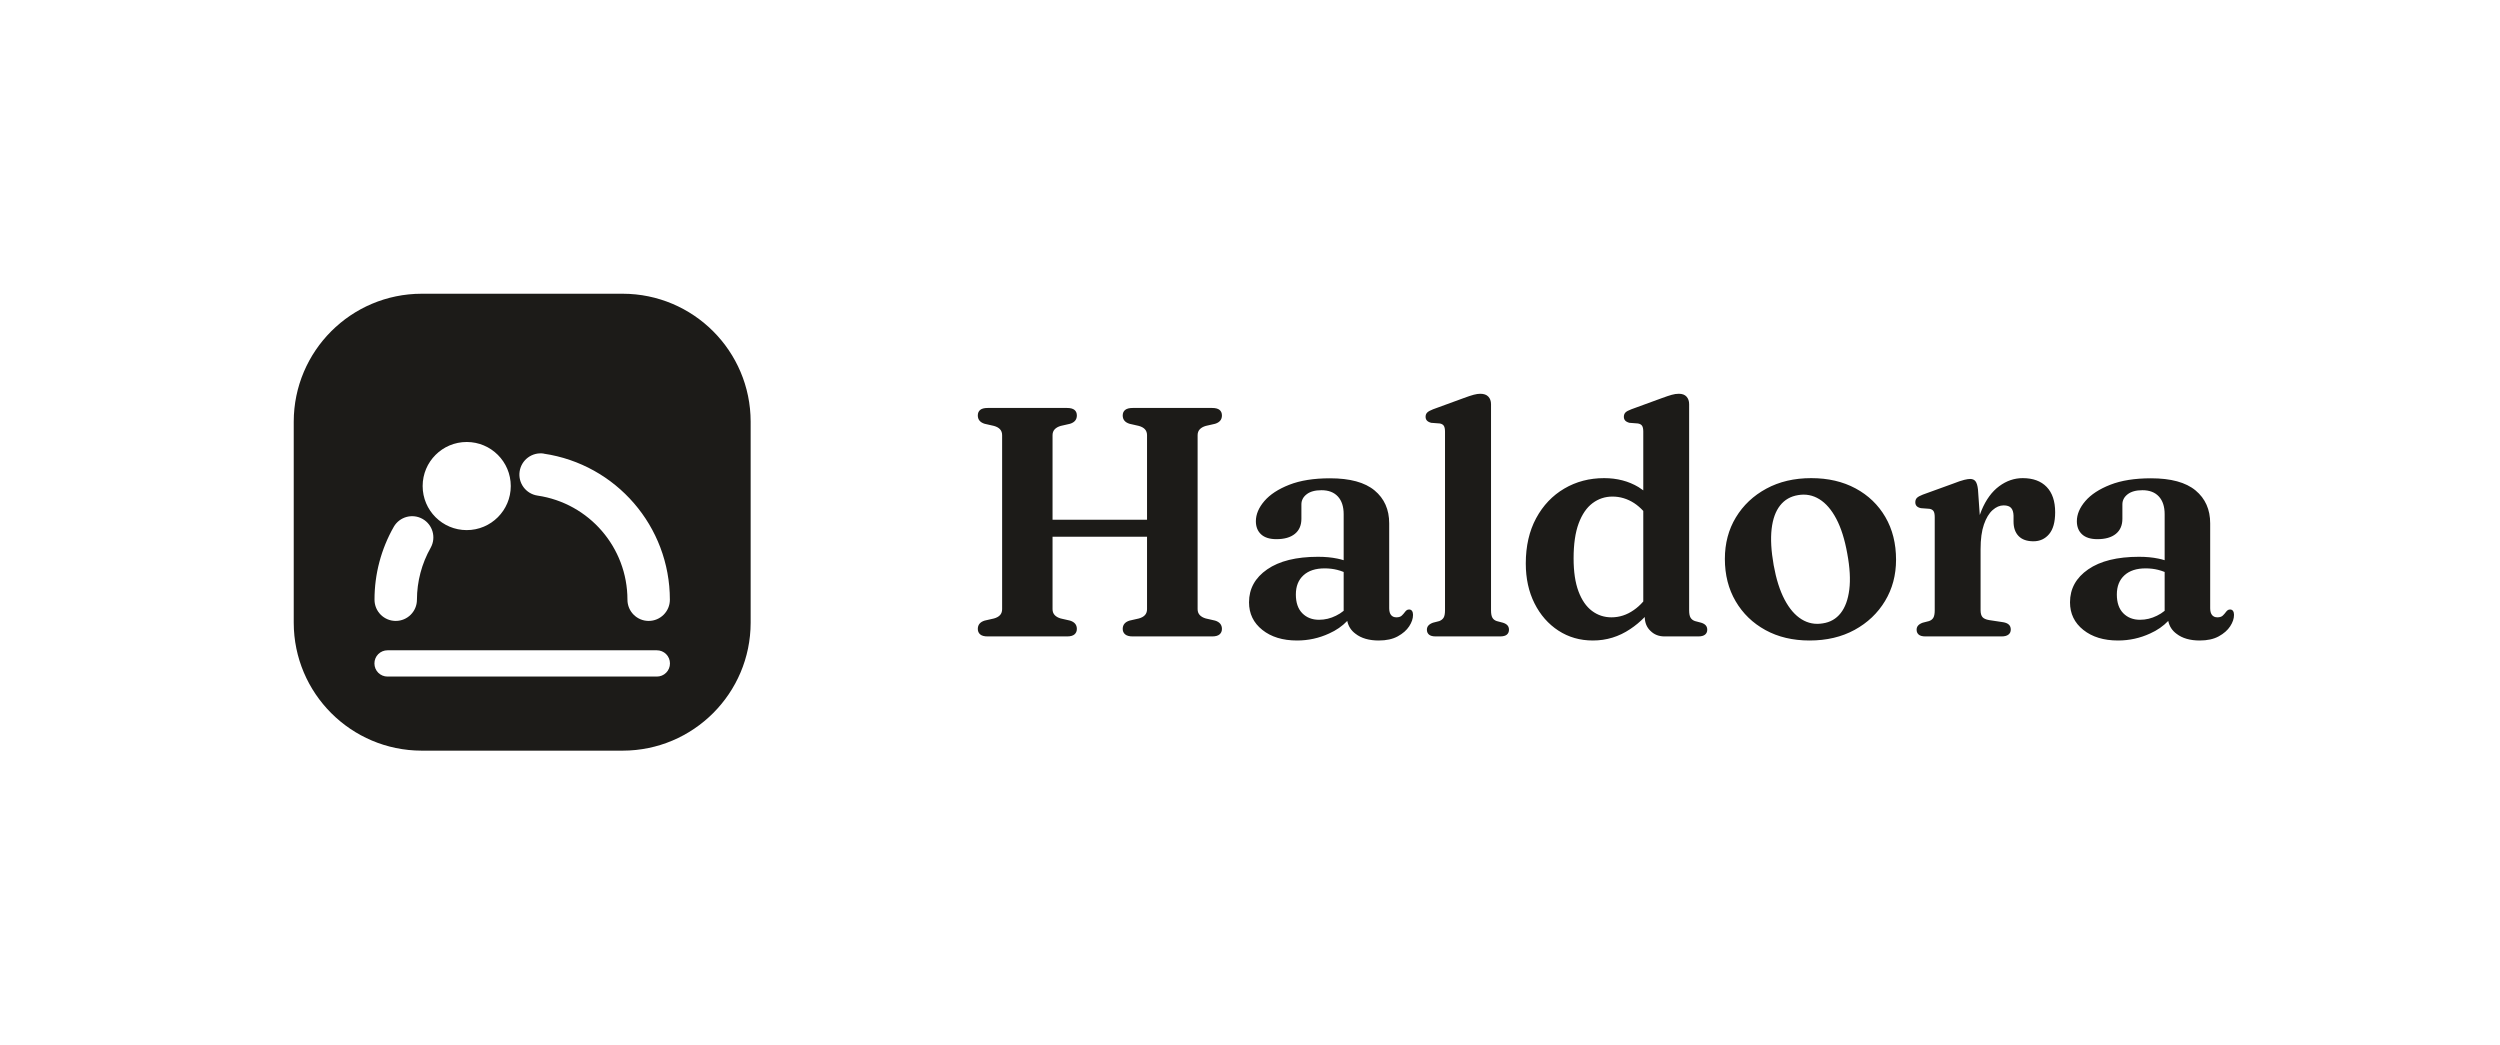
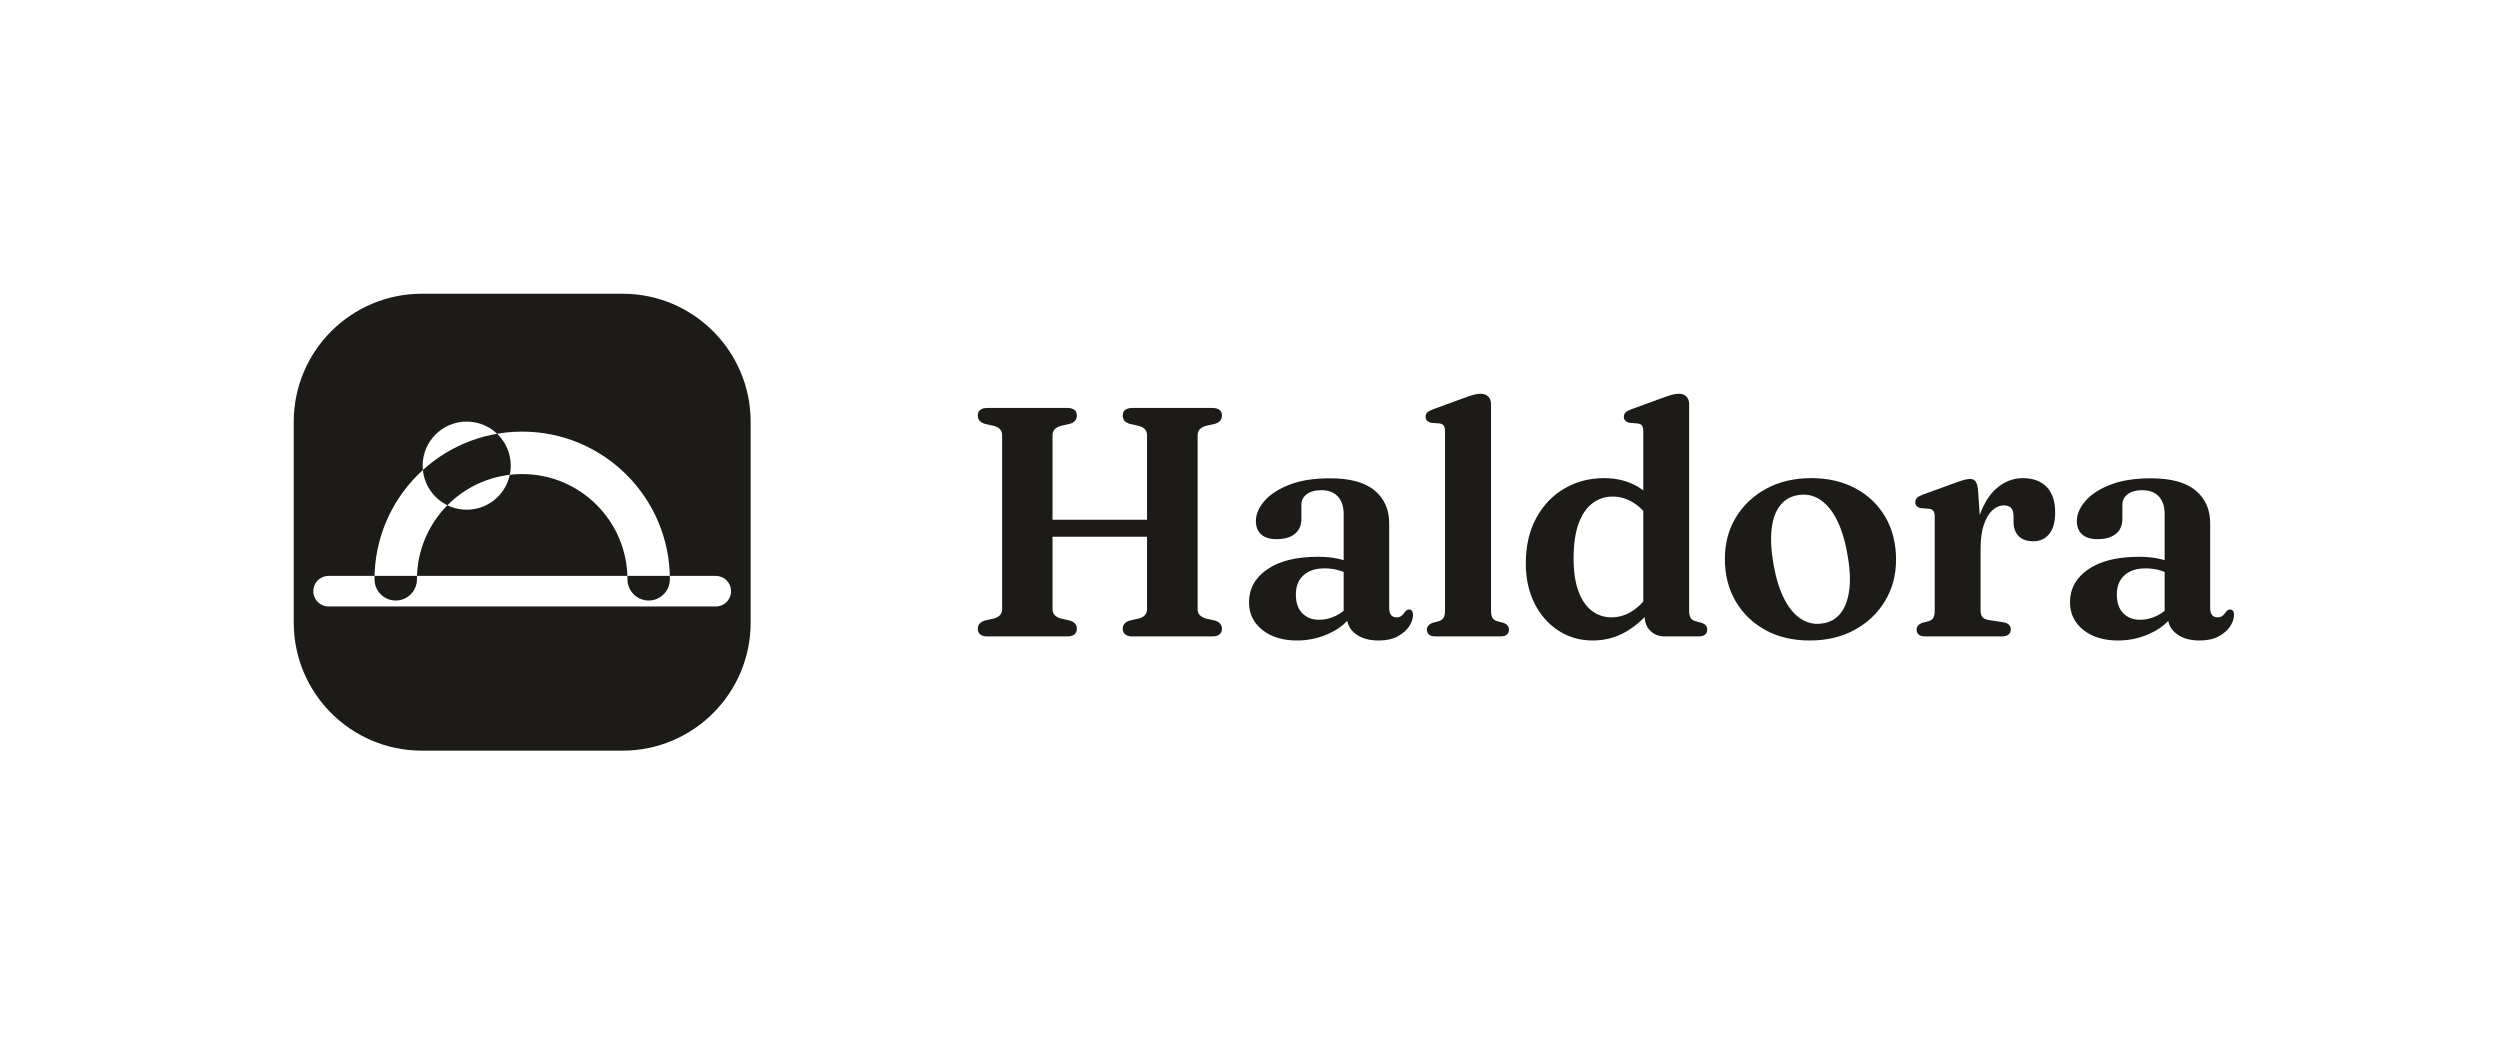
<svg xmlns="http://www.w3.org/2000/svg" width="306.4" height="128" viewBox="0 0 306.4 128">
-   <path fill="#1c1b18" fill-rule="evenodd" d="M51.68 36h24.64A15.7 15.7 0 0 1 92 51.68v24.64A15.7 15.7 0 0 1 76.32 92H51.68A15.7 15.7 0 0 1 36 76.32V51.68A15.7 15.7 0 0 1 51.68 36M45.9 73.5a18 18 0 0 1 2.37-8.95 2.6 2.6 0 0 1 4.52 2.57 13 13 0 0 0-1.69 6.38 2.6 2.6 0 0 1-5.2 0m20.74-17.9A18.1 18.1 0 0 1 82.1 73.5a2.6 2.6 0 0 1-5.2 0 12.9 12.9 0 0 0-11.02-12.76 2.6 2.6 0 0 1 .76-5.15M47.5 79.7h33a1.6 1.6 0 0 1 1.61 1.61 1.6 1.6 0 0 1-1.61 1.61h-33a1.6 1.6 0 0 1-1.61-1.6 1.6 1.6 0 0 1 1.61-1.62m4.3-20.13a5.4 5.4 0 1 0 10.8 0 5.4 5.4 0 1 0-10.8 0" />
+   <path fill="#1c1b18" fill-rule="evenodd" d="M51.68 36h24.64A15.7 15.7 0 0 1 92 51.68v24.64A15.7 15.7 0 0 1 76.32 92H51.68A15.7 15.7 0 0 1 36 76.32V51.68A15.7 15.7 0 0 1 51.68 36M45.9 71a18.1 18.1 0 0 1 36.2 0 2.6 2.6 0 0 1-5.2 0 12.9 12.9 0 0 0-25.8 0 2.6 2.6 0 0 1-5.2 0m-5.63-.42h47.46a1.87 1.87 0 0 1 1.87 1.88 1.87 1.87 0 0 1-1.87 1.87H40.27a1.87 1.87 0 0 1-1.87-1.87 1.87 1.87 0 0 1 1.87-1.88M51.8 57.07a5.4 5.4 0 1 0 10.8 0 5.4 5.4 0 1 0-10.8 0" />
  <path fill="#1c1b18" d="M129 65.78v8.88q0 .44.26.72t.74.42l1.14.26q.84.26.84 1.02 0 .42-.29.67t-.91.25h-9.74q-.62 0-.91-.25t-.29-.67q0-.76.84-1.02l1.14-.26q.5-.14.75-.42t.25-.72V53.34q0-.44-.25-.72t-.75-.42l-1.14-.26q-.84-.26-.84-1.02 0-.44.29-.68t.91-.24h9.74q.62 0 .91.24t.29.68q0 .76-.84 1.02l-1.14.26q-.48.14-.74.42t-.26.72V63.7h11.58V53.34q0-.44-.25-.72t-.75-.42l-1.14-.26q-.84-.26-.84-1.02 0-.44.3-.68t.92-.24h9.74q.62 0 .91.24t.29.68q0 .76-.84 1.02l-1.14.26q-.48.14-.74.42t-.26.72v21.32q0 .44.26.72t.74.42l1.14.26q.84.26.84 1.02 0 .42-.29.67t-.91.25h-9.74q-.62 0-.92-.25t-.3-.67q0-.76.84-1.02l1.14-.26q.5-.14.75-.42t.25-.72v-8.88zm24.08 8.04q0-2.5 2.23-4.04t6.23-1.54q1.3 0 2.36.22.4.08.78.2v-5.64q0-1.4-.71-2.17t-2.01-.77q-1.18 0-1.82.5t-.64 1.24v1.76q0 1.2-.8 1.85t-2.26.65q-1.24 0-1.88-.59t-.64-1.61q0-1.26 1.04-2.47t3.06-2 4.98-.79q3.68 0 5.47 1.49t1.79 4.03v10.4q0 .56.23.84t.65.28q.44 0 .66-.21t.38-.43q.1-.14.22-.23t.3-.09q.24 0 .36.18t.12.48q0 .68-.47 1.4t-1.4 1.23-2.33.51q-1.78 0-2.84-.82-.82-.6-1.02-1.58-.92.96-2.22 1.54-1.86.86-3.94.86-2.62 0-4.25-1.3t-1.63-3.38m11.6 1.04V70.1q-.4-.16-.8-.26-.72-.18-1.54-.18-1.66 0-2.59.85t-.93 2.35.79 2.3 2.05.8q1.08 0 2.08-.5.5-.24.94-.6m18.06-25.32V74.8q0 .62.17.91t.53.41l.76.2q.38.12.56.33t.18.53q0 .38-.26.6t-.84.22h-7.88q-.56 0-.82-.22t-.26-.6q0-.3.18-.51t.56-.35l.78-.2q.36-.14.53-.42t.17-.9V52.9q0-.5-.15-.72t-.49-.28l-1.06-.08q-.36-.1-.52-.28t-.16-.46q0-.32.2-.52t.72-.4l3.72-1.36q.8-.3 1.26-.42t.8-.12q.66 0 .99.35t.33.93M187 69.06q0-3.2 1.27-5.55t3.45-3.63 4.88-1.28q2.38 0 4.22 1.1l.58.4v-7.2q0-.5-.15-.72t-.51-.28l-1.04-.08q-.36-.1-.52-.28t-.16-.46q0-.32.19-.52t.73-.4l3.72-1.36q.76-.28 1.22-.41t.88-.13q.62 0 .94.35t.32.93V74.8q0 .62.18.91t.54.41l.76.2q.38.12.56.33t.18.53q0 .38-.27.6t-.83.22H204q-1.04 0-1.72-.68-.68-.64-.7-1.7-.84.86-1.78 1.48-2.08 1.4-4.58 1.4-2.36 0-4.22-1.21t-2.93-3.34-1.07-4.89m14.4 4.66v-11.1q-.54-.58-1.12-.96-1.24-.8-2.66-.8-1.36 0-2.44.81t-1.7 2.48-.62 4.29q0 2.44.6 4.04t1.65 2.39 2.39.79q1.46 0 2.72-.88.62-.42 1.18-1.06m20.58-15.12q3.1 0 5.44 1.26t3.65 3.51 1.31 5.23q0 2.82-1.35 5.06t-3.73 3.54-5.52 1.3q-3.08 0-5.41-1.28t-3.65-3.53-1.32-5.19q0-2.86 1.35-5.09t3.73-3.52 5.5-1.29m1.42 17.8q1.36-.2 2.19-1.25t1.06-2.89-.25-4.42q-.46-2.58-1.34-4.25t-2.08-2.41-2.6-.5q-1.38.22-2.21 1.27t-1.04 2.88.25 4.43q.46 2.56 1.34 4.23t2.08 2.41 2.6.5m19.02-16.42.22 3.14q.1-.3.22-.58.82-1.96 2.16-2.95t2.88-.99q1.9 0 2.94 1.08t1.04 3.1q0 1.8-.74 2.68t-1.92.88q-1.2 0-1.82-.64t-.62-1.78v-.72q-.02-.64-.3-.95t-.92-.31q-.7 0-1.35.58t-1.06 1.76-.41 3.02v7.48q0 .58.23.85t.83.37l1.72.26q.46.08.69.3t.23.6q0 .4-.29.62t-.83.22h-9.34q-.56 0-.82-.22t-.26-.6q0-.3.18-.51t.56-.35l.78-.2q.36-.12.53-.41t.17-.91V63.38q0-.52-.15-.74t-.49-.28l-1.06-.08q-.36-.08-.52-.26t-.16-.46q0-.34.2-.54t.72-.4l3.64-1.32q.98-.38 1.44-.49t.72-.11q.44 0 .66.29t.3.99m11.28 13.84q0-2.5 2.23-4.04t6.23-1.54q1.3 0 2.36.22.4.08.78.2v-5.64q0-1.4-.71-2.17t-2.01-.77q-1.18 0-1.82.5t-.64 1.24v1.76q0 1.2-.8 1.85t-2.26.65q-1.24 0-1.88-.59t-.64-1.61q0-1.26 1.04-2.47t3.06-2 4.98-.79q3.68 0 5.47 1.49t1.79 4.03v10.4q0 .56.23.84t.65.28q.44 0 .66-.21t.38-.43q.1-.14.22-.23t.3-.09q.24 0 .36.18t.12.48q0 .68-.47 1.4t-1.4 1.23-2.33.51q-1.78 0-2.84-.82-.82-.6-1.02-1.58-.92.96-2.22 1.54-1.86.86-3.94.86-2.62 0-4.25-1.3t-1.63-3.38m11.6 1.04V70.1q-.4-.16-.8-.26-.72-.18-1.54-.18-1.66 0-2.59.85t-.93 2.35.79 2.3 2.05.8q1.08 0 2.08-.5.5-.24.94-.6" />
</svg>
